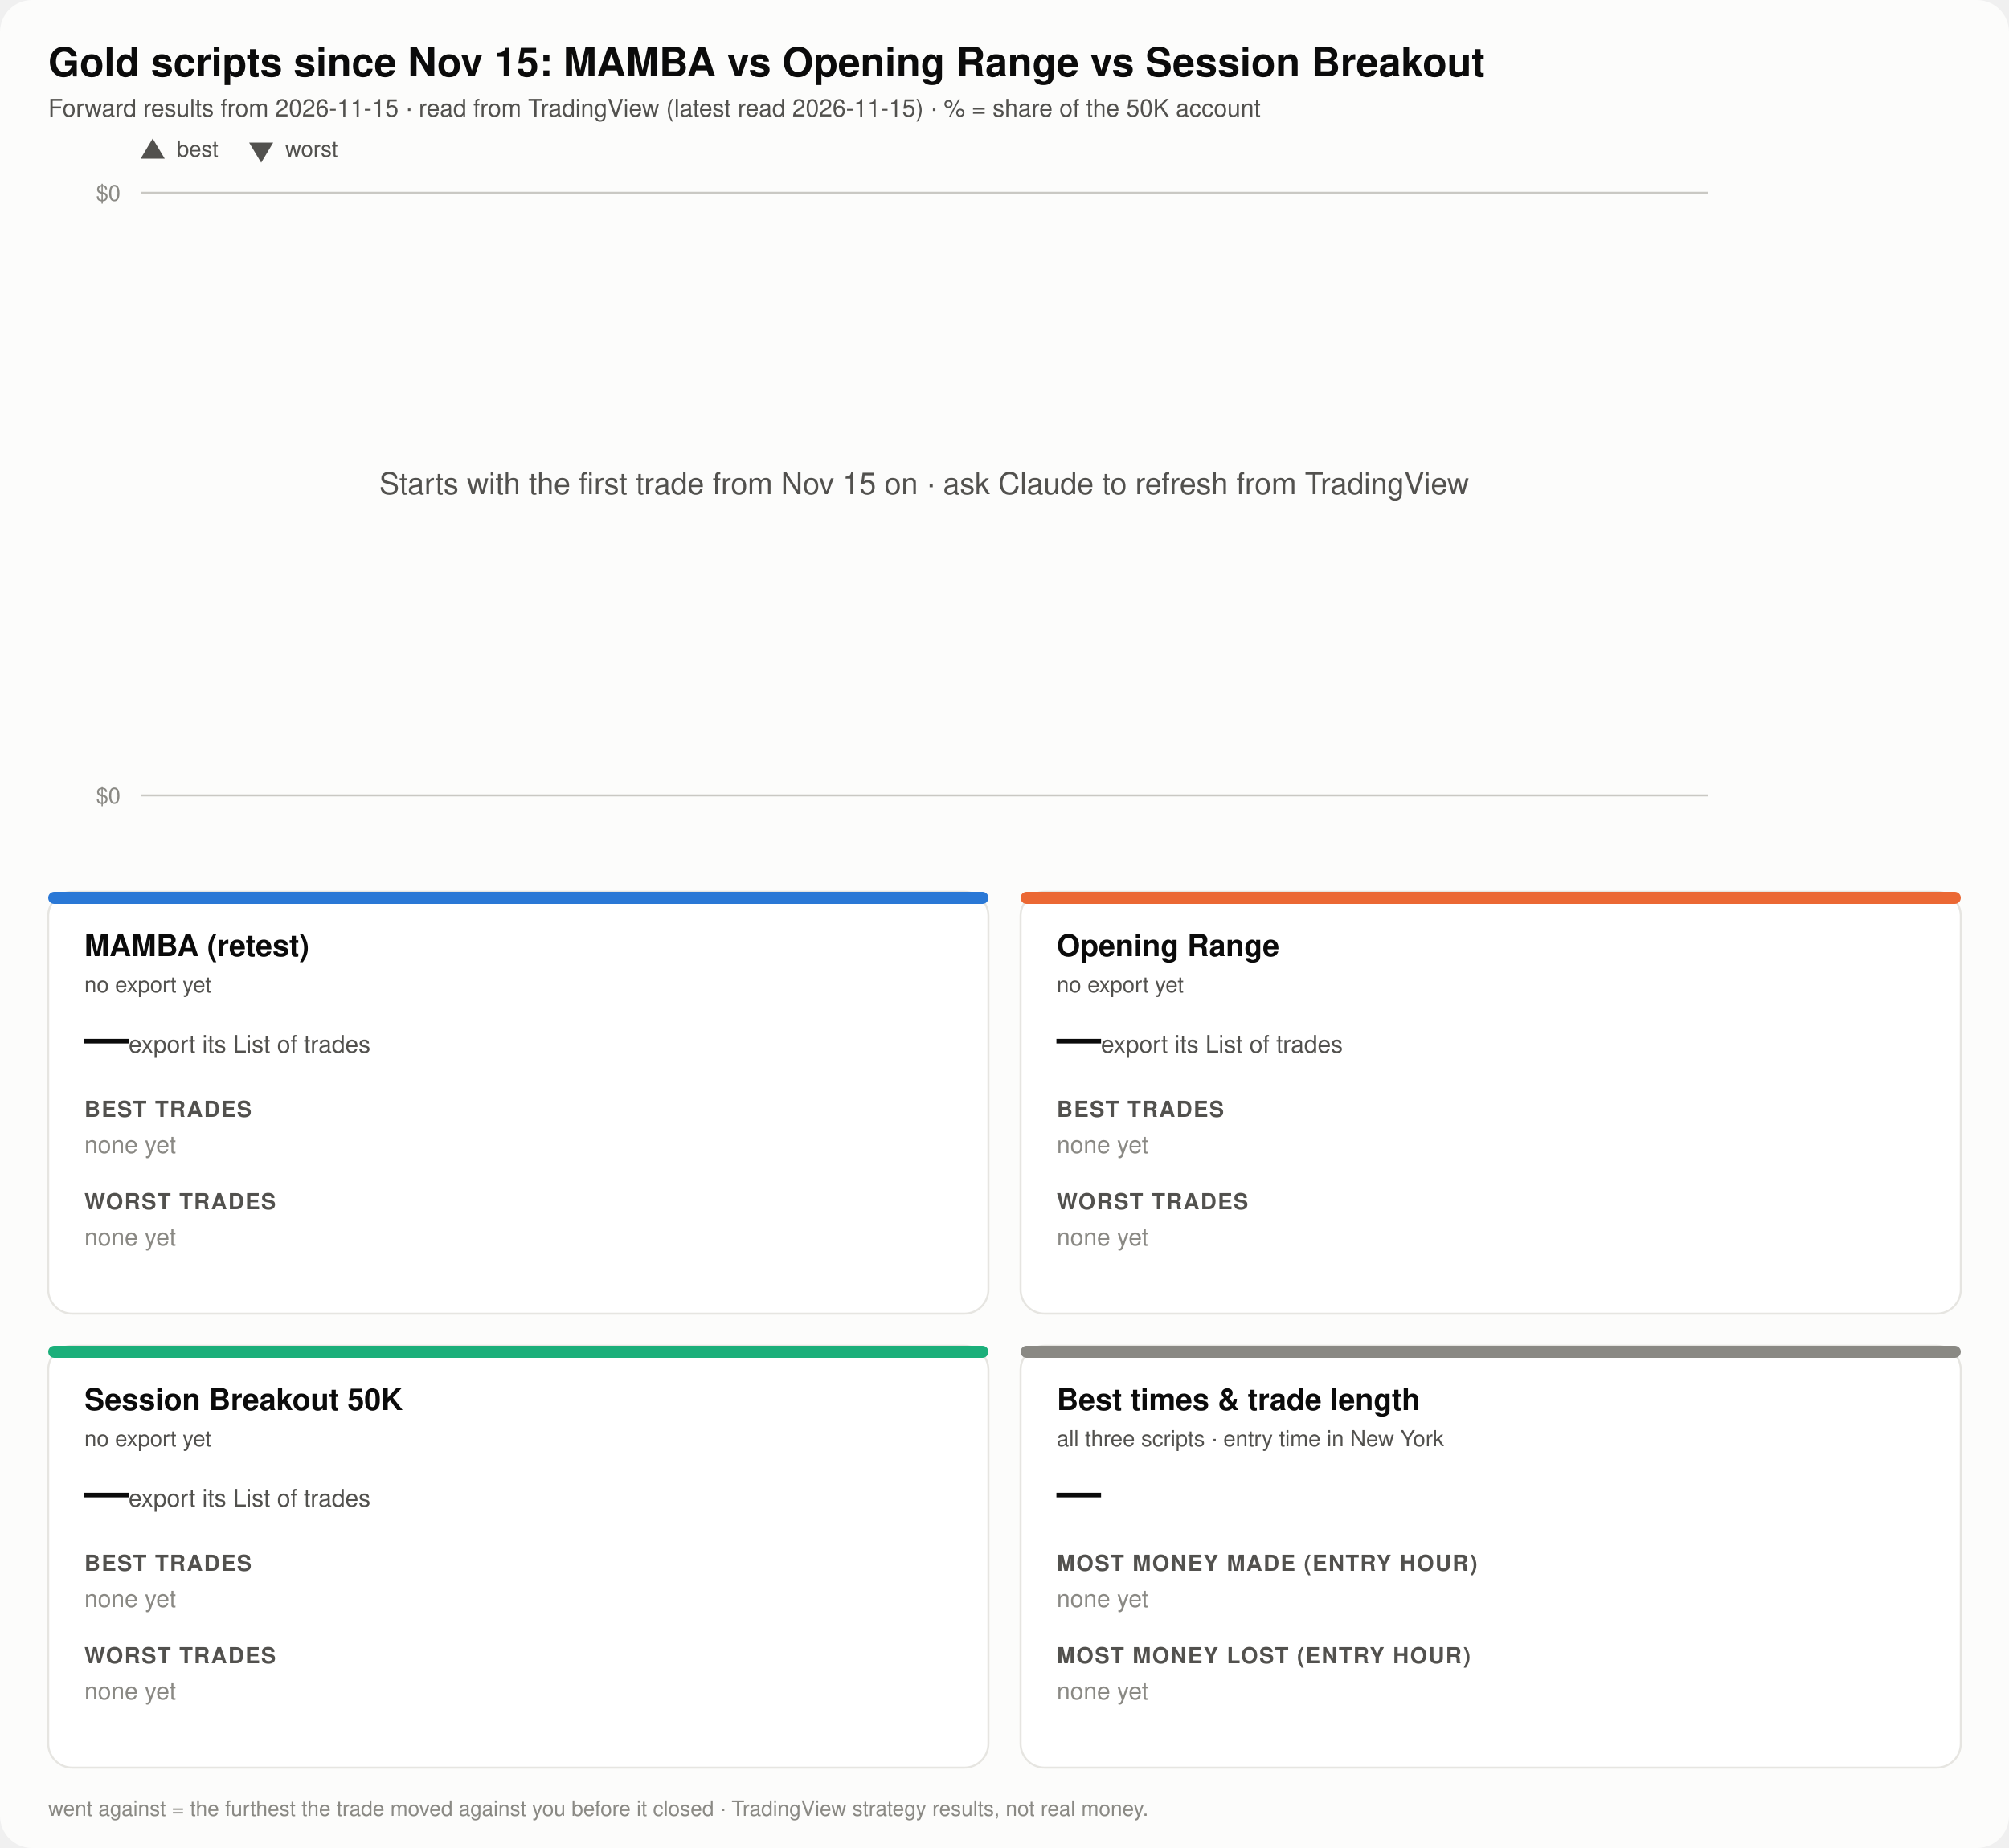
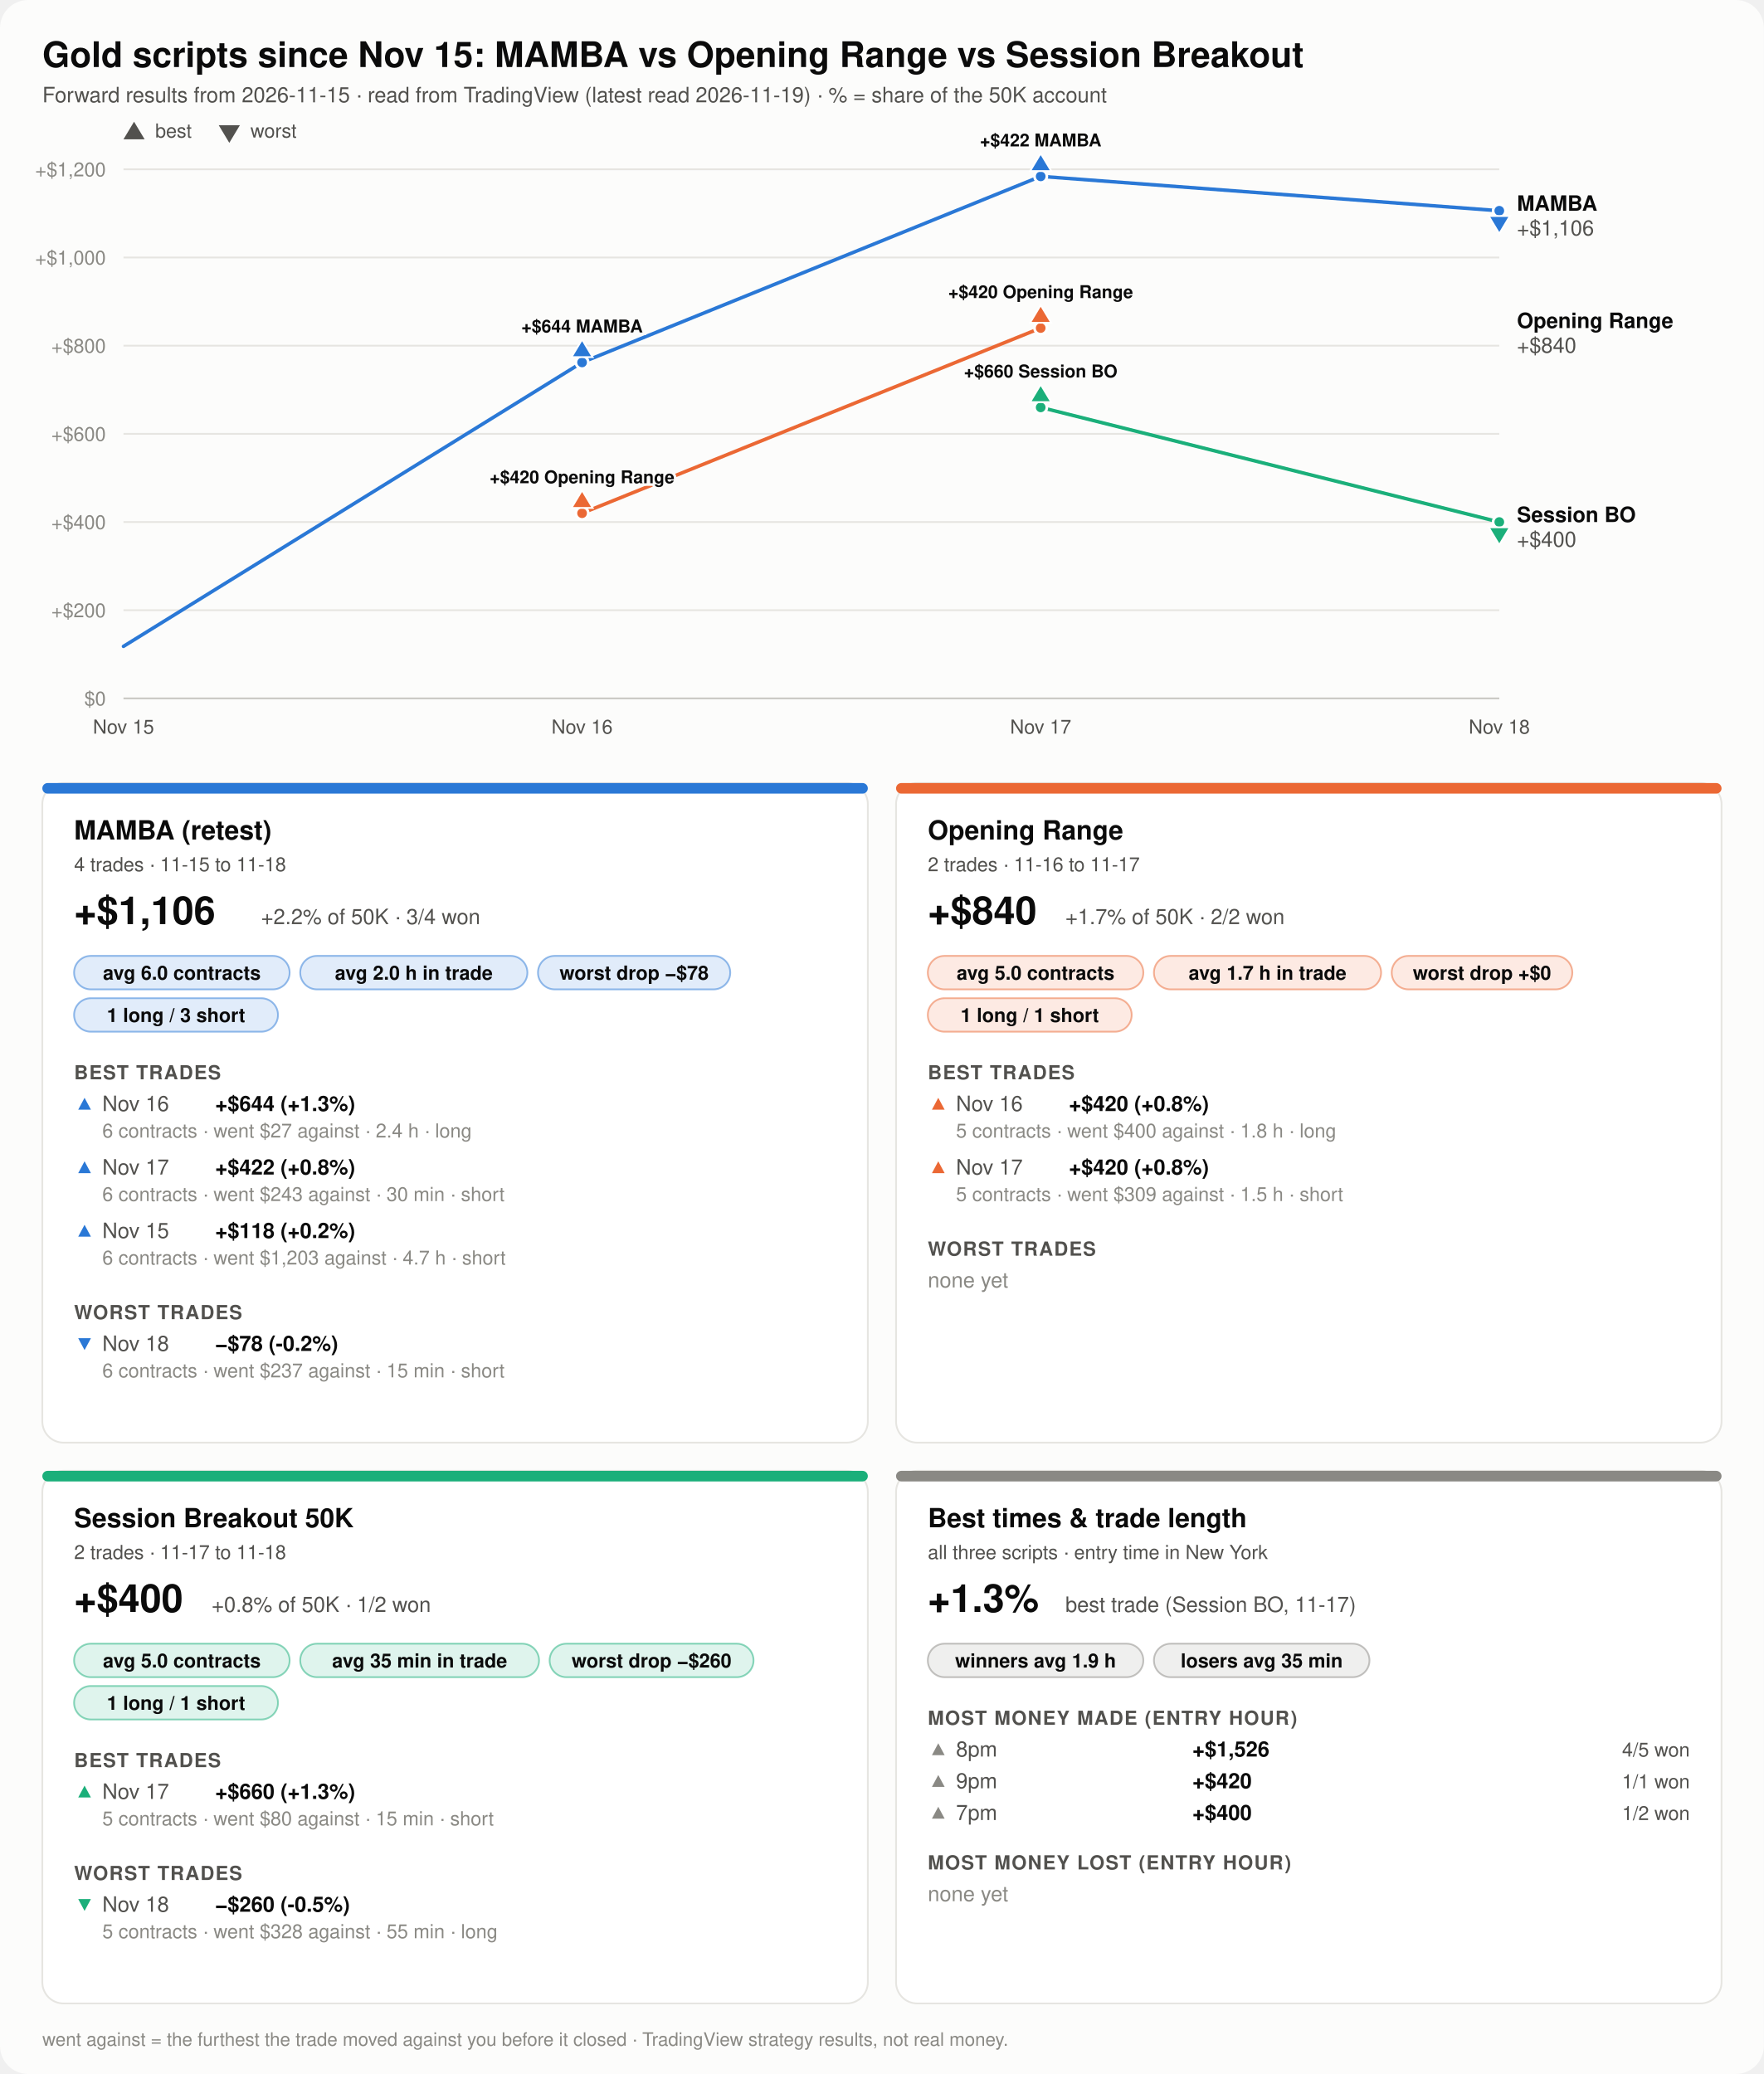
- <svg xmlns="http://www.w3.org/2000/svg" width="1000" height="920" viewBox="0 0 1000 920" font-family="-apple-system, Segoe UI, Helvetica, Arial, sans-serif">
-   <rect width="1000" height="920" rx="16" fill="#fcfcfb" />
+ <svg xmlns="http://www.w3.org/2000/svg" width="1000" height="1176" viewBox="0 0 1000 1176" font-family="-apple-system, Segoe UI, Helvetica, Arial, sans-serif">
+   <rect width="1000" height="1176" rx="16" fill="#fcfcfb" />
  <text x="24" y="38" font-size="20" font-weight="700" fill="#0b0b0b">Gold scripts since Nov 15: MAMBA vs Opening Range vs Session Breakout</text>
-   <text x="24" y="58" font-size="12" fill="#52514e">Forward results from 2026-11-15 · read from TradingView (latest read 2026-11-15) · % = share of the 50K account</text>
+   <text x="24" y="58" font-size="12" fill="#52514e">Forward results from 2026-11-15 · read from TradingView (latest read 2026-11-19) · % = share of the 50K account</text>
  <line x1="70" x2="850" y1="396.0" y2="396.0" stroke="#c9c8c3" stroke-width="1" />
  <text x="60" y="400.0" text-anchor="end" font-size="11" fill="#8a8984">$0</text>
-   <line x1="70" x2="850" y1="96.0" y2="96.0" stroke="#c9c8c3" stroke-width="1" />
-   <text x="60" y="100.0" text-anchor="end" font-size="11" fill="#8a8984">$0</text>
-   <line x1="70" x2="850" y1="-204.0" y2="-204.0" stroke="#c9c8c3" stroke-width="1" />
-   <text x="60" y="-200.0" text-anchor="end" font-size="11" fill="#8a8984">$0</text>
-   <line x1="70" x2="850" y1="-504.0" y2="-504.0" stroke="#c9c8c3" stroke-width="1" />
-   <text x="60" y="-500.0" text-anchor="end" font-size="11" fill="#8a8984">$0</text>
-   <line x1="70" x2="850" y1="-804.0" y2="-804.0" stroke="#c9c8c3" stroke-width="1" />
-   <text x="60" y="-800.0" text-anchor="end" font-size="11" fill="#8a8984">$0</text>
-   <line x1="70" x2="850" y1="-1104.0" y2="-1104.0" stroke="#c9c8c3" stroke-width="1" />
-   <text x="60" y="-1100.0" text-anchor="end" font-size="11" fill="#8a8984">$0</text>
-   <line x1="70" x2="850" y1="-1404.0" y2="-1404.0" stroke="#e6e5e1" stroke-width="1" />
-   <text x="60" y="-1400.0" text-anchor="end" font-size="11" fill="#8a8984">$0</text>
-   <text x="460.0" y="246.0" text-anchor="middle" font-size="15" fill="#52514e">Starts with the first trade from Nov 15 on · ask Claude to refresh from TradingView</text>
+   <line x1="70" x2="850" y1="346.0" y2="346.0" stroke="#e6e5e1" stroke-width="1" />
+   <text x="60" y="350.0" text-anchor="end" font-size="11" fill="#8a8984">+$200</text>
+   <line x1="70" x2="850" y1="296.0" y2="296.0" stroke="#e6e5e1" stroke-width="1" />
+   <text x="60" y="300.0" text-anchor="end" font-size="11" fill="#8a8984">+$400</text>
+   <line x1="70" x2="850" y1="246.0" y2="246.0" stroke="#e6e5e1" stroke-width="1" />
+   <text x="60" y="250.0" text-anchor="end" font-size="11" fill="#8a8984">+$600</text>
+   <line x1="70" x2="850" y1="196.0" y2="196.0" stroke="#e6e5e1" stroke-width="1" />
+   <text x="60" y="200.0" text-anchor="end" font-size="11" fill="#8a8984">+$800</text>
+   <line x1="70" x2="850" y1="146.0" y2="146.0" stroke="#e6e5e1" stroke-width="1" />
+   <text x="60" y="150.0" text-anchor="end" font-size="11" fill="#8a8984">+$1,000</text>
+   <line x1="70" x2="850" y1="96.0" y2="96.0" stroke="#e6e5e1" stroke-width="1" />
+   <text x="60" y="100.0" text-anchor="end" font-size="11" fill="#8a8984">+$1,200</text>
+   <text x="70.0" y="416" text-anchor="middle" font-size="11" fill="#52514e">Nov 15</text>
+   <text x="330.0" y="416" text-anchor="middle" font-size="11" fill="#52514e">Nov 16</text>
+   <text x="590.0" y="416" text-anchor="middle" font-size="11" fill="#52514e">Nov 17</text>
+   <text x="850.0" y="416" text-anchor="middle" font-size="11" fill="#52514e">Nov 18</text>
+   <path d="M70.0,366.5 L330.0,205.5 L590.0,100.0 L850.0,119.5" fill="none" stroke="#2a78d6" stroke-width="2" stroke-linejoin="round" stroke-linecap="round" />
+   <path d="M330.0,291.0 L590.0,186.0" fill="none" stroke="#eb6834" stroke-width="2" stroke-linejoin="round" stroke-linecap="round" />
+   <path d="M590.0,231.0 L850.0,296.0" fill="none" stroke="#1baf7a" stroke-width="2" stroke-linejoin="round" stroke-linecap="round" />
+   <circle cx="850.0" cy="119.5" r="3.5" fill="#2a78d6" />
+   <text x="860" y="119.5" font-size="12" font-weight="700" fill="#0b0b0b">MAMBA</text>
+   <text x="860" y="133.5" font-size="12" fill="#52514e">+$1,106</text>
+   <circle cx="590.0" cy="186.0" r="3.5" fill="#eb6834" />
+   <text x="860" y="186.0" font-size="12" font-weight="700" fill="#0b0b0b">Opening Range</text>
+   <text x="860" y="200.0" font-size="12" fill="#52514e">+$840</text>
+   <circle cx="850.0" cy="296.0" r="3.5" fill="#1baf7a" />
+   <text x="860" y="296.0" font-size="12" font-weight="700" fill="#0b0b0b">Session BO</text>
+   <text x="860" y="310.0" font-size="12" fill="#52514e">+$400</text>
+   <circle cx="330.0" cy="205.5" r="3.5" fill="#2a78d6" stroke="#fff" stroke-width="1.5" />
+   <polygon points="330.0,192.5 324.0,202.5 336.0,202.5" fill="#2a78d6" stroke="#fff" stroke-width="1" />
+   <circle cx="590.0" cy="100.0" r="3.5" fill="#2a78d6" stroke="#fff" stroke-width="1.5" />
+   <polygon points="590.0,87.0 584.0,97.0 596.0,97.0" fill="#2a78d6" stroke="#fff" stroke-width="1" />
+   <circle cx="850.0" cy="119.5" r="3.5" fill="#2a78d6" stroke="#fff" stroke-width="1.5" />
+   <polygon points="850.0,132.5 844.0,122.5 856.0,122.5" fill="#2a78d6" stroke="#fff" stroke-width="1" />
+   <circle cx="330.0" cy="291.0" r="3.5" fill="#eb6834" stroke="#fff" stroke-width="1.5" />
+   <polygon points="330.0,278.0 324.0,288.0 336.0,288.0" fill="#eb6834" stroke="#fff" stroke-width="1" />
+   <circle cx="590.0" cy="186.0" r="3.5" fill="#eb6834" stroke="#fff" stroke-width="1.5" />
+   <polygon points="590.0,173.0 584.0,183.0 596.0,183.0" fill="#eb6834" stroke="#fff" stroke-width="1" />
+   <circle cx="590.0" cy="231.0" r="3.5" fill="#1baf7a" stroke="#fff" stroke-width="1.5" />
+   <polygon points="590.0,218.0 584.0,228.0 596.0,228.0" fill="#1baf7a" stroke="#fff" stroke-width="1" />
+   <circle cx="850.0" cy="296.0" r="3.5" fill="#1baf7a" stroke="#fff" stroke-width="1.5" />
+   <polygon points="850.0,309.0 844.0,299.0 856.0,299.0" fill="#1baf7a" stroke="#fff" stroke-width="1" />
+   <text x="330.0" y="188.5" text-anchor="middle" font-size="10" font-weight="600" fill="#0b0b0b" stroke="#fcfcfb" stroke-width="3" paint-order="stroke">+$644 MAMBA</text>
+   <text x="590.0" y="83.0" text-anchor="middle" font-size="10" font-weight="600" fill="#0b0b0b" stroke="#fcfcfb" stroke-width="3" paint-order="stroke">+$422 MAMBA</text>
+   <text x="330.0" y="274.0" text-anchor="middle" font-size="10" font-weight="600" fill="#0b0b0b" stroke="#fcfcfb" stroke-width="3" paint-order="stroke">+$420 Opening Range</text>
+   <text x="590.0" y="169.0" text-anchor="middle" font-size="10" font-weight="600" fill="#0b0b0b" stroke="#fcfcfb" stroke-width="3" paint-order="stroke">+$420 Opening Range</text>
+   <text x="590.0" y="214.0" text-anchor="middle" font-size="10" font-weight="600" fill="#0b0b0b" stroke="#fcfcfb" stroke-width="3" paint-order="stroke">+$660 Session BO</text>
  <polygon points="76,69 70,79 82,79" fill="#52514e" />
  <text x="88" y="78" font-size="11" fill="#52514e">best</text>
  <polygon points="130,81 124,71 136,71" fill="#52514e" />
  <text x="142" y="78" font-size="11" fill="#52514e">worst</text>
-   <rect x="24.0" y="444" width="468.0" height="210" rx="12" fill="#ffffff" stroke="#e6e5e1" />
+   <rect x="24.0" y="444" width="468.0" height="374" rx="12" fill="#ffffff" stroke="#e6e5e1" />
  <rect x="24.0" y="444" width="468.0" height="6" rx="3" fill="#2a78d6" />
  <text x="42.0" y="476" font-size="15" font-weight="700" fill="#0b0b0b">MAMBA (retest)</text>
-   <text x="42.0" y="494" font-size="11" fill="#52514e">no export yet</text>
-   <text x="42.0" y="524" font-size="22" font-weight="700" fill="#0b0b0b">—</text>
-   <text x="64.0" y="524" font-size="12" fill="#52514e">export its List of trades</text>
-   <text x="42.0" y="556" font-size="11" font-weight="700" fill="#52514e" letter-spacing="0.6">BEST TRADES</text>
-   <text x="42.0" y="574" font-size="12" fill="#8a8984">none yet</text>
-   <text x="42.0" y="602" font-size="11" font-weight="700" fill="#52514e" letter-spacing="0.6">WORST TRADES</text>
-   <text x="42.0" y="620" font-size="12" fill="#8a8984">none yet</text>
-   <rect x="508.0" y="444" width="468.0" height="210" rx="12" fill="#ffffff" stroke="#e6e5e1" />
+   <text x="42.0" y="494" font-size="11" fill="#52514e">4 trades · 11-15 to 11-18</text>
+   <text x="42.0" y="524" font-size="22" font-weight="700" fill="#0b0b0b">+$1,106</text>
+   <text x="148.0" y="524" font-size="12" fill="#52514e">+2.2% of 50K · 3/4 won</text>
+   <rect x="42.0" y="542" width="122.2" height="19" rx="9.5" fill="#2a78d6" fill-opacity="0.14" stroke="#2a78d6" stroke-opacity="0.5" />
+   <text x="103.1" y="555.5" text-anchor="middle" font-size="11" font-weight="600" fill="#0b0b0b">avg 6.0 contracts</text>
+   <rect x="170.2" y="542" width="128.8" height="19" rx="9.5" fill="#2a78d6" fill-opacity="0.14" stroke="#2a78d6" stroke-opacity="0.5" />
+   <text x="234.6" y="555.5" text-anchor="middle" font-size="11" font-weight="600" fill="#0b0b0b">avg 2.0 h in trade</text>
+   <rect x="305.0" y="542" width="109.0" height="19" rx="9.5" fill="#2a78d6" fill-opacity="0.14" stroke="#2a78d6" stroke-opacity="0.5" />
+   <text x="359.5" y="555.5" text-anchor="middle" font-size="11" font-weight="600" fill="#0b0b0b">worst drop −$78</text>
+   <rect x="42.0" y="566" width="115.6" height="19" rx="9.5" fill="#2a78d6" fill-opacity="0.14" stroke="#2a78d6" stroke-opacity="0.5" />
+   <text x="99.8" y="579.5" text-anchor="middle" font-size="11" font-weight="600" fill="#0b0b0b">1 long / 3 short</text>
+   <text x="42.0" y="612" font-size="11" font-weight="700" fill="#52514e" letter-spacing="0.6">BEST TRADES</text>
+   <text x="42.0" y="630" font-size="12" fill="#2a78d6">▲</text>
+   <text x="58.0" y="630" font-size="12" fill="#52514e">Nov 16</text>
+   <text x="122.0" y="630" font-size="12" font-weight="600" fill="#0b0b0b">+$644 (+1.3%)</text>
+   <text x="58.0" y="645" font-size="11" fill="#8a8984">6 contracts · went $27 against · 2.4 h · long</text>
+   <text x="42.0" y="666" font-size="12" fill="#2a78d6">▲</text>
+   <text x="58.0" y="666" font-size="12" fill="#52514e">Nov 17</text>
+   <text x="122.0" y="666" font-size="12" font-weight="600" fill="#0b0b0b">+$422 (+0.8%)</text>
+   <text x="58.0" y="681" font-size="11" fill="#8a8984">6 contracts · went $243 against · 30 min · short</text>
+   <text x="42.0" y="702" font-size="12" fill="#2a78d6">▲</text>
+   <text x="58.0" y="702" font-size="12" fill="#52514e">Nov 15</text>
+   <text x="122.0" y="702" font-size="12" font-weight="600" fill="#0b0b0b">+$118 (+0.2%)</text>
+   <text x="58.0" y="717" font-size="11" fill="#8a8984">6 contracts · went $1,203 against · 4.7 h · short</text>
+   <text x="42.0" y="748" font-size="11" font-weight="700" fill="#52514e" letter-spacing="0.6">WORST TRADES</text>
+   <text x="42.0" y="766" font-size="12" fill="#2a78d6">▼</text>
+   <text x="58.0" y="766" font-size="12" fill="#52514e">Nov 18</text>
+   <text x="122.0" y="766" font-size="12" font-weight="600" fill="#0b0b0b">−$78 (-0.2%)</text>
+   <text x="58.0" y="781" font-size="11" fill="#8a8984">6 contracts · went $237 against · 15 min · short</text>
+   <rect x="508.0" y="444" width="468.0" height="374" rx="12" fill="#ffffff" stroke="#e6e5e1" />
  <rect x="508.0" y="444" width="468.0" height="6" rx="3" fill="#eb6834" />
  <text x="526.0" y="476" font-size="15" font-weight="700" fill="#0b0b0b">Opening Range</text>
-   <text x="526.0" y="494" font-size="11" fill="#52514e">no export yet</text>
-   <text x="526.0" y="524" font-size="22" font-weight="700" fill="#0b0b0b">—</text>
-   <text x="548.0" y="524" font-size="12" fill="#52514e">export its List of trades</text>
-   <text x="526.0" y="556" font-size="11" font-weight="700" fill="#52514e" letter-spacing="0.6">BEST TRADES</text>
-   <text x="526.0" y="574" font-size="12" fill="#8a8984">none yet</text>
-   <text x="526.0" y="602" font-size="11" font-weight="700" fill="#52514e" letter-spacing="0.6">WORST TRADES</text>
-   <text x="526.0" y="620" font-size="12" fill="#8a8984">none yet</text>
-   <rect x="24.0" y="670" width="468.0" height="210" rx="12" fill="#ffffff" stroke="#e6e5e1" />
-   <rect x="24.0" y="670" width="468.0" height="6" rx="3" fill="#1baf7a" />
-   <text x="42.0" y="702" font-size="15" font-weight="700" fill="#0b0b0b">Session Breakout 50K</text>
-   <text x="42.0" y="720" font-size="11" fill="#52514e">no export yet</text>
-   <text x="42.0" y="750" font-size="22" font-weight="700" fill="#0b0b0b">—</text>
-   <text x="64.0" y="750" font-size="12" fill="#52514e">export its List of trades</text>
-   <text x="42.0" y="782" font-size="11" font-weight="700" fill="#52514e" letter-spacing="0.6">BEST TRADES</text>
-   <text x="42.0" y="800" font-size="12" fill="#8a8984">none yet</text>
-   <text x="42.0" y="828" font-size="11" font-weight="700" fill="#52514e" letter-spacing="0.6">WORST TRADES</text>
-   <text x="42.0" y="846" font-size="12" fill="#8a8984">none yet</text>
-   <rect x="508.0" y="670" width="468.0" height="210" rx="12" fill="#ffffff" stroke="#e6e5e1" />
-   <rect x="508.0" y="670" width="468.0" height="6" rx="3" fill="#8a8984" />
-   <text x="526.0" y="702" font-size="15" font-weight="700" fill="#0b0b0b">Best times &amp; trade length</text>
-   <text x="526.0" y="720" font-size="11" fill="#52514e">all three scripts · entry time in New York</text>
-   <text x="526.0" y="750" font-size="22" font-weight="700" fill="#0b0b0b">—</text>
-   <text x="548.0" y="750" font-size="12" fill="#52514e" />
-   <text x="526.0" y="782" font-size="11" font-weight="700" fill="#52514e" letter-spacing="0.6">MOST MONEY MADE (ENTRY HOUR)</text>
-   <text x="526.0" y="800" font-size="12" fill="#8a8984">none yet</text>
-   <text x="526.0" y="828" font-size="11" font-weight="700" fill="#52514e" letter-spacing="0.6">MOST MONEY LOST (ENTRY HOUR)</text>
-   <text x="526.0" y="846" font-size="12" fill="#8a8984">none yet</text>
-   <text x="24" y="904" font-size="10.5" fill="#8a8984">went against = the furthest the trade moved against you before it closed · TradingView strategy results, not real money.</text>
+   <text x="526.0" y="494" font-size="11" fill="#52514e">2 trades · 11-16 to 11-17</text>
+   <text x="526.0" y="524" font-size="22" font-weight="700" fill="#0b0b0b">+$840</text>
+   <text x="604.0" y="524" font-size="12" fill="#52514e">+1.7% of 50K · 2/2 won</text>
+   <rect x="526.0" y="542" width="122.2" height="19" rx="9.5" fill="#eb6834" fill-opacity="0.14" stroke="#eb6834" stroke-opacity="0.5" />
+   <text x="587.1" y="555.5" text-anchor="middle" font-size="11" font-weight="600" fill="#0b0b0b">avg 5.0 contracts</text>
+   <rect x="654.2" y="542" width="128.8" height="19" rx="9.5" fill="#eb6834" fill-opacity="0.14" stroke="#eb6834" stroke-opacity="0.5" />
+   <text x="718.6" y="555.5" text-anchor="middle" font-size="11" font-weight="600" fill="#0b0b0b">avg 1.7 h in trade</text>
+   <rect x="789.0" y="542" width="102.4" height="19" rx="9.5" fill="#eb6834" fill-opacity="0.14" stroke="#eb6834" stroke-opacity="0.5" />
+   <text x="840.2" y="555.5" text-anchor="middle" font-size="11" font-weight="600" fill="#0b0b0b">worst drop +$0</text>
+   <rect x="526.0" y="566" width="115.6" height="19" rx="9.5" fill="#eb6834" fill-opacity="0.14" stroke="#eb6834" stroke-opacity="0.5" />
+   <text x="583.8" y="579.5" text-anchor="middle" font-size="11" font-weight="600" fill="#0b0b0b">1 long / 1 short</text>
+   <text x="526.0" y="612" font-size="11" font-weight="700" fill="#52514e" letter-spacing="0.6">BEST TRADES</text>
+   <text x="526.0" y="630" font-size="12" fill="#eb6834">▲</text>
+   <text x="542.0" y="630" font-size="12" fill="#52514e">Nov 16</text>
+   <text x="606.0" y="630" font-size="12" font-weight="600" fill="#0b0b0b">+$420 (+0.8%)</text>
+   <text x="542.0" y="645" font-size="11" fill="#8a8984">5 contracts · went $400 against · 1.8 h · long</text>
+   <text x="526.0" y="666" font-size="12" fill="#eb6834">▲</text>
+   <text x="542.0" y="666" font-size="12" fill="#52514e">Nov 17</text>
+   <text x="606.0" y="666" font-size="12" font-weight="600" fill="#0b0b0b">+$420 (+0.8%)</text>
+   <text x="542.0" y="681" font-size="11" fill="#8a8984">5 contracts · went $309 against · 1.5 h · short</text>
+   <text x="526.0" y="712" font-size="11" font-weight="700" fill="#52514e" letter-spacing="0.6">WORST TRADES</text>
+   <text x="526.0" y="730" font-size="12" fill="#8a8984">none yet</text>
+   <rect x="24.0" y="834" width="468.0" height="302" rx="12" fill="#ffffff" stroke="#e6e5e1" />
+   <rect x="24.0" y="834" width="468.0" height="6" rx="3" fill="#1baf7a" />
+   <text x="42.0" y="866" font-size="15" font-weight="700" fill="#0b0b0b">Session Breakout 50K</text>
+   <text x="42.0" y="884" font-size="11" fill="#52514e">2 trades · 11-17 to 11-18</text>
+   <text x="42.0" y="914" font-size="22" font-weight="700" fill="#0b0b0b">+$400</text>
+   <text x="120.0" y="914" font-size="12" fill="#52514e">+0.8% of 50K · 1/2 won</text>
+   <rect x="42.0" y="932" width="122.2" height="19" rx="9.5" fill="#1baf7a" fill-opacity="0.14" stroke="#1baf7a" stroke-opacity="0.5" />
+   <text x="103.1" y="945.5" text-anchor="middle" font-size="11" font-weight="600" fill="#0b0b0b">avg 5.0 contracts</text>
+   <rect x="170.2" y="932" width="135.4" height="19" rx="9.5" fill="#1baf7a" fill-opacity="0.14" stroke="#1baf7a" stroke-opacity="0.5" />
+   <text x="237.9" y="945.5" text-anchor="middle" font-size="11" font-weight="600" fill="#0b0b0b">avg 35 min in trade</text>
+   <rect x="311.6" y="932" width="115.6" height="19" rx="9.5" fill="#1baf7a" fill-opacity="0.14" stroke="#1baf7a" stroke-opacity="0.5" />
+   <text x="369.4" y="945.5" text-anchor="middle" font-size="11" font-weight="600" fill="#0b0b0b">worst drop −$260</text>
+   <rect x="42.0" y="956" width="115.6" height="19" rx="9.5" fill="#1baf7a" fill-opacity="0.14" stroke="#1baf7a" stroke-opacity="0.5" />
+   <text x="99.8" y="969.5" text-anchor="middle" font-size="11" font-weight="600" fill="#0b0b0b">1 long / 1 short</text>
+   <text x="42.0" y="1002" font-size="11" font-weight="700" fill="#52514e" letter-spacing="0.6">BEST TRADES</text>
+   <text x="42.0" y="1020" font-size="12" fill="#1baf7a">▲</text>
+   <text x="58.0" y="1020" font-size="12" fill="#52514e">Nov 17</text>
+   <text x="122.0" y="1020" font-size="12" font-weight="600" fill="#0b0b0b">+$660 (+1.3%)</text>
+   <text x="58.0" y="1035" font-size="11" fill="#8a8984">5 contracts · went $80 against · 15 min · short</text>
+   <text x="42.0" y="1066" font-size="11" font-weight="700" fill="#52514e" letter-spacing="0.6">WORST TRADES</text>
+   <text x="42.0" y="1084" font-size="12" fill="#1baf7a">▼</text>
+   <text x="58.0" y="1084" font-size="12" fill="#52514e">Nov 18</text>
+   <text x="122.0" y="1084" font-size="12" font-weight="600" fill="#0b0b0b">−$260 (-0.5%)</text>
+   <text x="58.0" y="1099" font-size="11" fill="#8a8984">5 contracts · went $328 against · 55 min · long</text>
+   <rect x="508.0" y="834" width="468.0" height="302" rx="12" fill="#ffffff" stroke="#e6e5e1" />
+   <rect x="508.0" y="834" width="468.0" height="6" rx="3" fill="#8a8984" />
+   <text x="526.0" y="866" font-size="15" font-weight="700" fill="#0b0b0b">Best times &amp; trade length</text>
+   <text x="526.0" y="884" font-size="11" fill="#52514e">all three scripts · entry time in New York</text>
+   <text x="526.0" y="914" font-size="22" font-weight="700" fill="#0b0b0b">+1.3%</text>
+   <text x="604.0" y="914" font-size="12" fill="#52514e">best trade (Session BO, 11-17)</text>
+   <rect x="526.0" y="932" width="122.2" height="19" rx="9.5" fill="#8a8984" fill-opacity="0.14" stroke="#8a8984" stroke-opacity="0.5" />
+   <text x="587.1" y="945.5" text-anchor="middle" font-size="11" font-weight="600" fill="#0b0b0b">winners avg 1.9 h</text>
+   <rect x="654.2" y="932" width="122.2" height="19" rx="9.5" fill="#8a8984" fill-opacity="0.14" stroke="#8a8984" stroke-opacity="0.5" />
+   <text x="715.3" y="945.5" text-anchor="middle" font-size="11" font-weight="600" fill="#0b0b0b">losers avg 35 min</text>
+   <text x="526.0" y="978" font-size="11" font-weight="700" fill="#52514e" letter-spacing="0.6">MOST MONEY MADE (ENTRY HOUR)</text>
+   <text x="526.0" y="996" font-size="12" fill="#8a8984">▲</text>
+   <text x="542.0" y="996" font-size="12" fill="#52514e">8pm</text>
+   <text x="676.0" y="996" font-size="12" font-weight="600" fill="#0b0b0b">+$1,526</text>
+   <text x="958.0" y="996" text-anchor="end" font-size="11" fill="#52514e">4/5 won</text>
+   <text x="526.0" y="1014" font-size="12" fill="#8a8984">▲</text>
+   <text x="542.0" y="1014" font-size="12" fill="#52514e">9pm</text>
+   <text x="676.0" y="1014" font-size="12" font-weight="600" fill="#0b0b0b">+$420</text>
+   <text x="958.0" y="1014" text-anchor="end" font-size="11" fill="#52514e">1/1 won</text>
+   <text x="526.0" y="1032" font-size="12" fill="#8a8984">▲</text>
+   <text x="542.0" y="1032" font-size="12" fill="#52514e">7pm</text>
+   <text x="676.0" y="1032" font-size="12" font-weight="600" fill="#0b0b0b">+$400</text>
+   <text x="958.0" y="1032" text-anchor="end" font-size="11" fill="#52514e">1/2 won</text>
+   <text x="526.0" y="1060" font-size="11" font-weight="700" fill="#52514e" letter-spacing="0.6">MOST MONEY LOST (ENTRY HOUR)</text>
+   <text x="526.0" y="1078" font-size="12" fill="#8a8984">none yet</text>
+   <text x="24" y="1160" font-size="10.5" fill="#8a8984">went against = the furthest the trade moved against you before it closed · TradingView strategy results, not real money.</text>
</svg>
